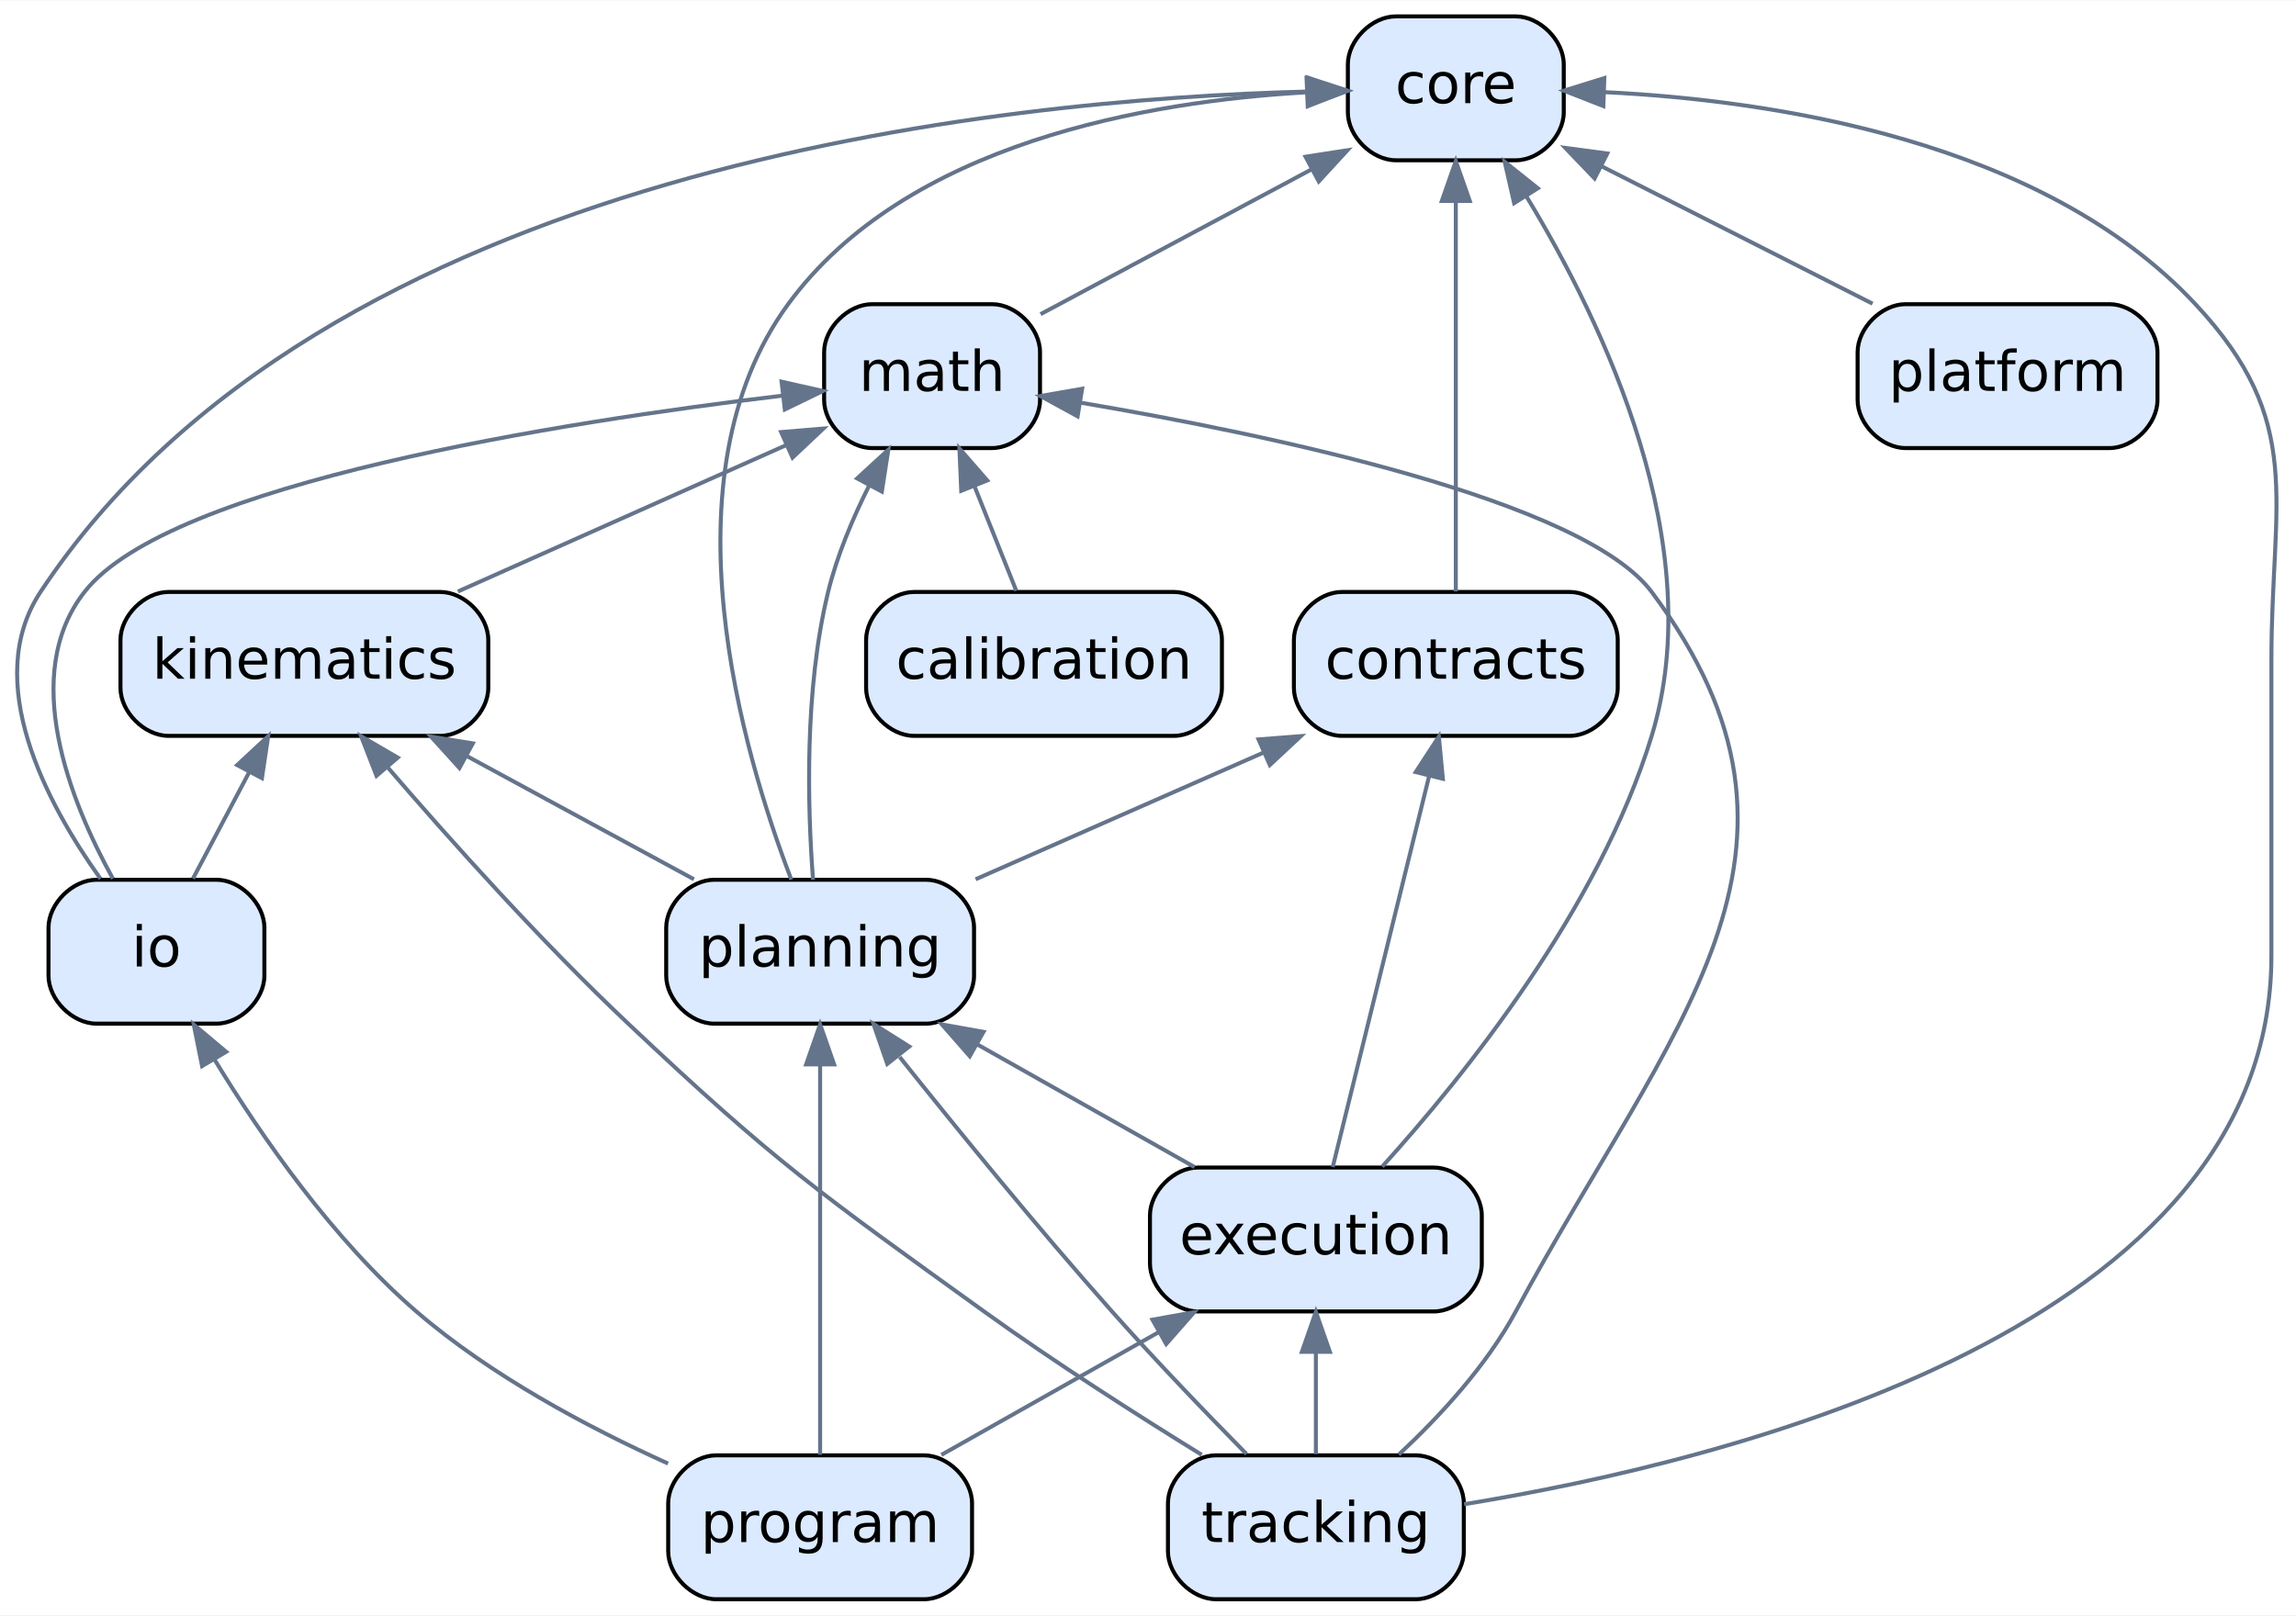
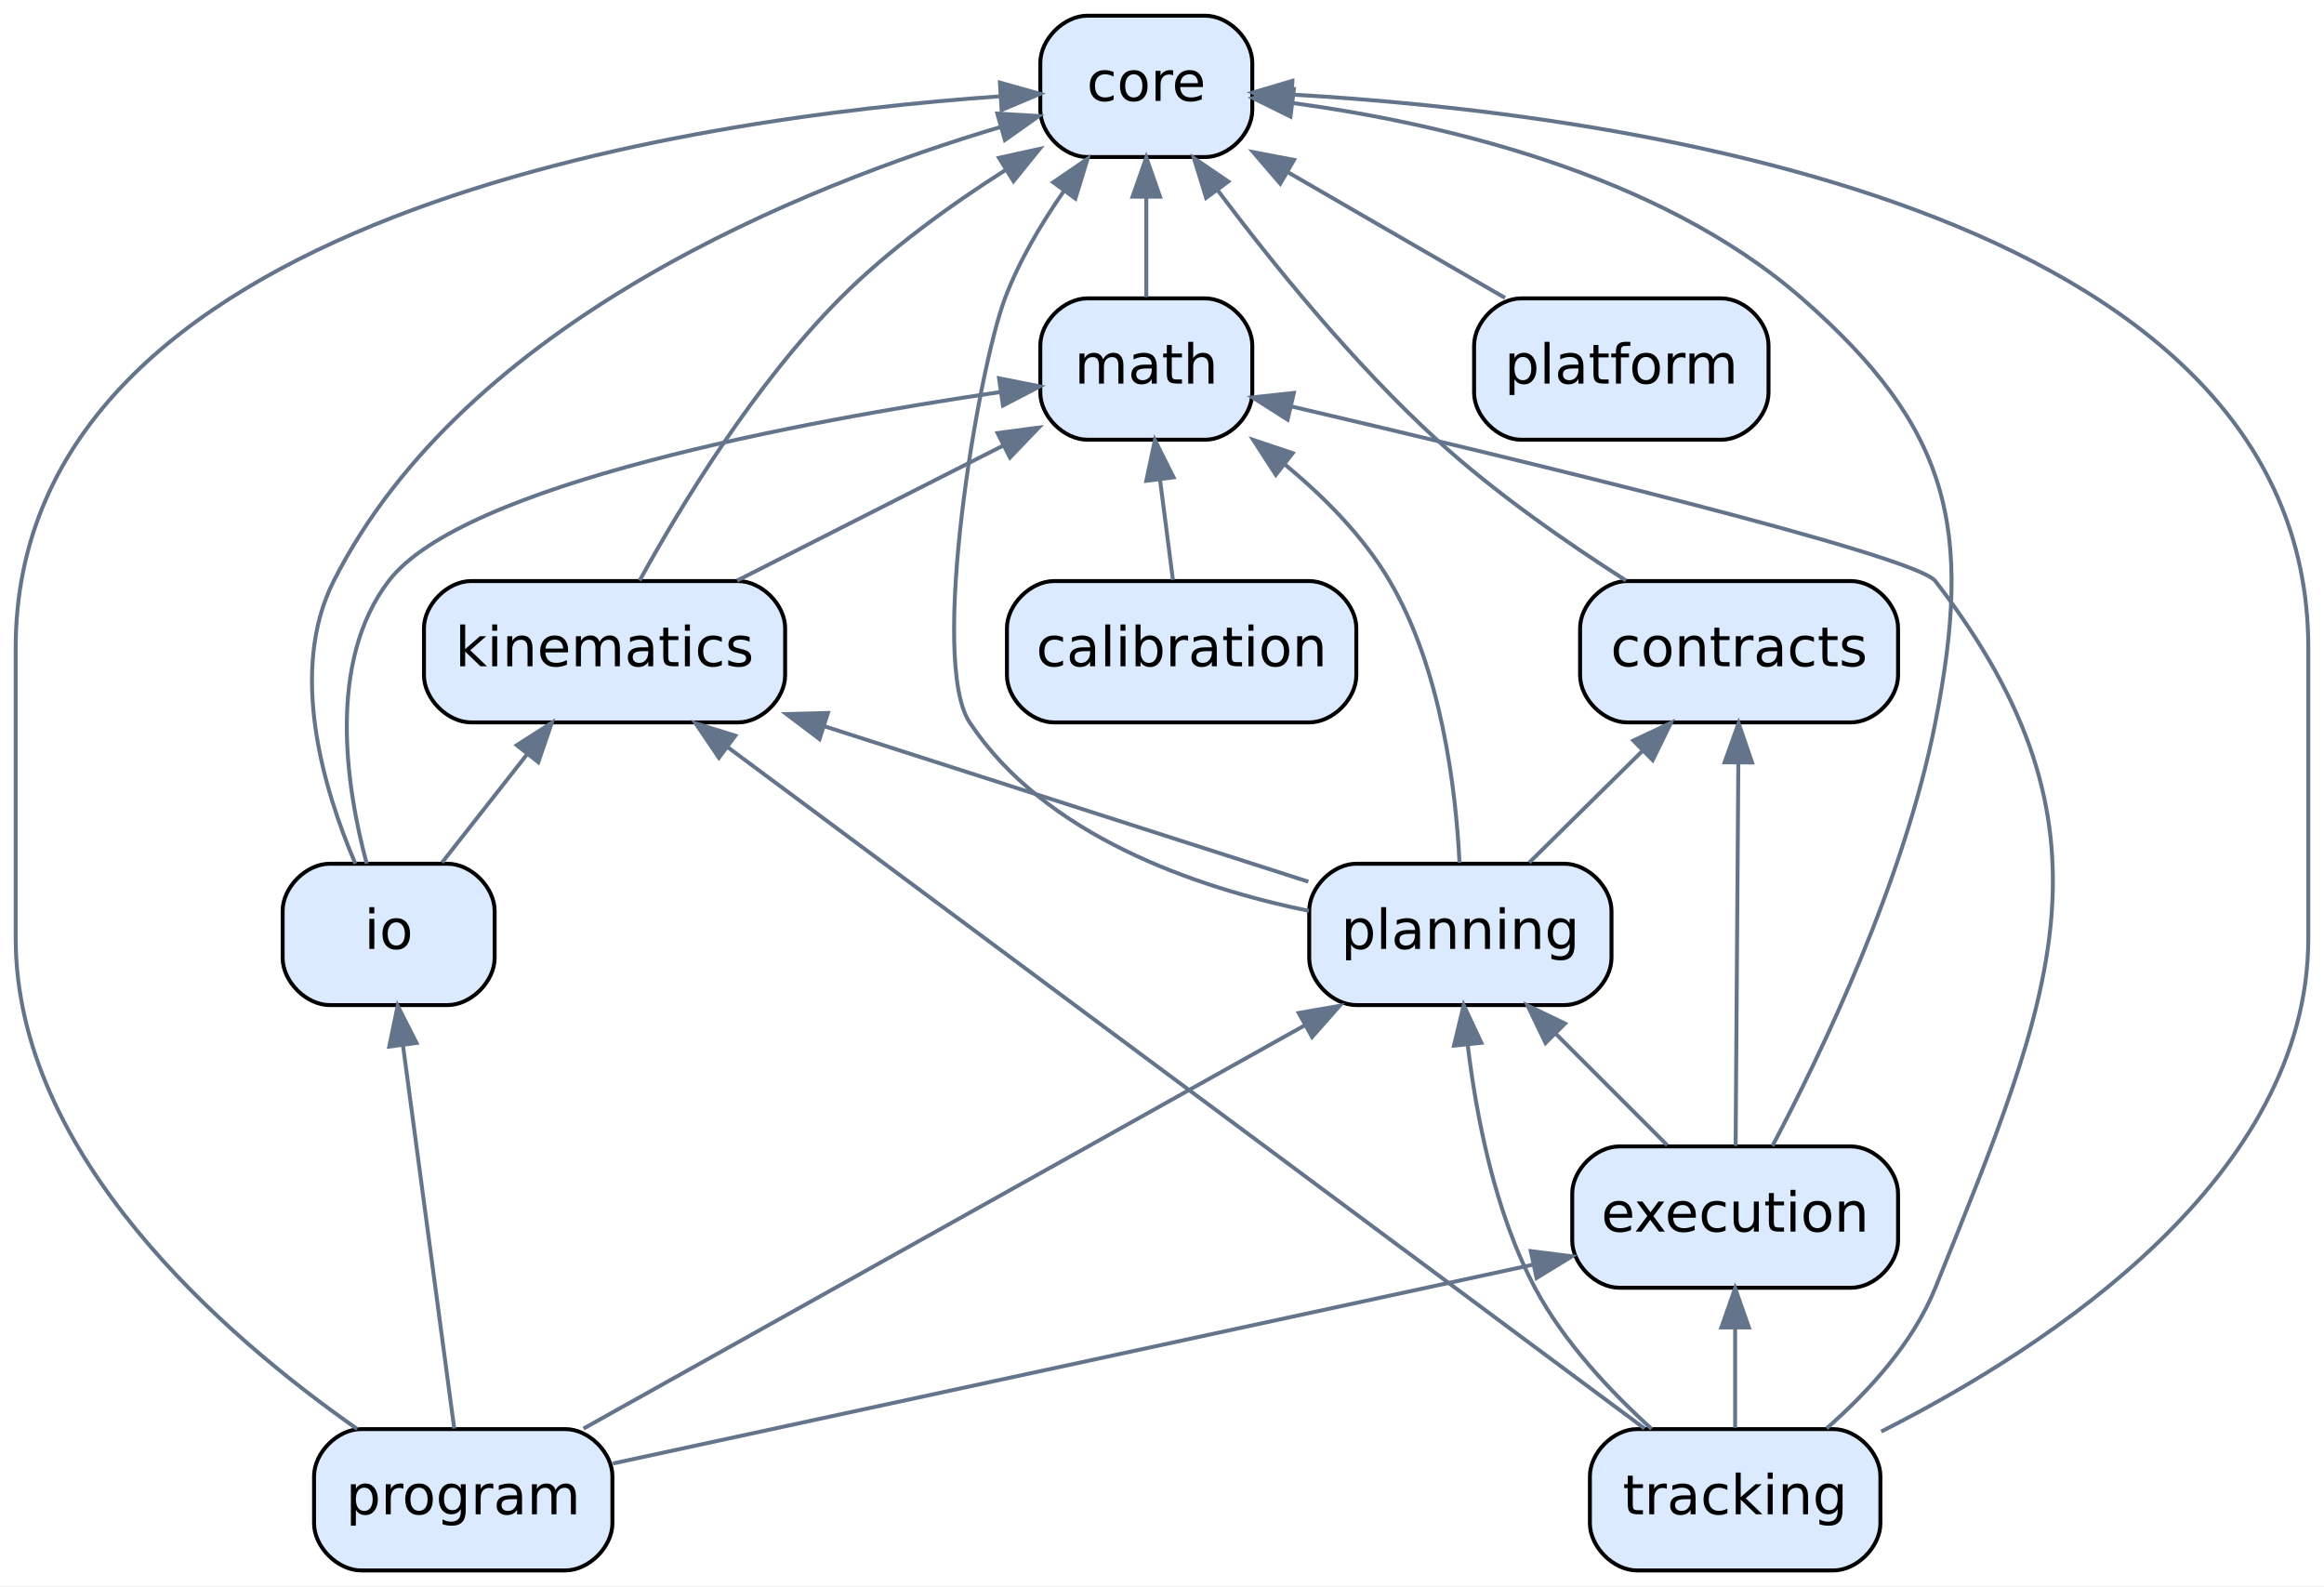
- <svg xmlns="http://www.w3.org/2000/svg" width="574pt" height="404pt" viewBox="0.00 0.00 574.28 404.00">
+ <svg xmlns="http://www.w3.org/2000/svg" width="592pt" height="404pt" viewBox="0.00 0.00 592.00 404.00">
  <g id="graph0" class="graph" transform="scale(1 1) rotate(0) translate(4 400)">
-     <polygon fill="white" stroke="transparent" points="-4,4 -4,-400 570.28,-400 570.28,4 -4,4" />
+     <polygon fill="white" stroke="transparent" points="-4,4 -4,-400 588,-400 588,4 -4,4" />
    <g id="node1" class="node">
-       <path fill="#dbeafe" stroke="black" d="M289.63,-252C289.63,-252 224.63,-252 224.63,-252 218.63,-252 212.63,-246 212.63,-240 212.63,-240 212.63,-228 212.63,-228 212.63,-222 218.63,-216 224.63,-216 224.63,-216 289.63,-216 289.63,-216 295.63,-216 301.63,-222 301.63,-228 301.63,-228 301.63,-240 301.63,-240 301.63,-246 295.63,-252 289.63,-252" />
-       <text text-anchor="middle" x="257.13" y="-230.3" font-family="DejaVu Sans" font-size="14.00">calibration</text>
+       <path fill="#dbeafe" stroke="black" d="M329.5,-252C329.5,-252 264.5,-252 264.5,-252 258.5,-252 252.5,-246 252.5,-240 252.5,-240 252.5,-228 252.5,-228 252.5,-222 258.5,-216 264.5,-216 264.5,-216 329.5,-216 329.5,-216 335.5,-216 341.5,-222 341.5,-228 341.5,-228 341.5,-240 341.5,-240 341.5,-246 335.5,-252 329.5,-252" />
+       <text text-anchor="middle" x="297" y="-230.3" font-family="DejaVu Sans" font-size="14.00">calibration</text>
    </g>
    <g id="node2" class="node">
-       <path fill="#dbeafe" stroke="black" d="M244.13,-324C244.13,-324 214.13,-324 214.13,-324 208.13,-324 202.13,-318 202.13,-312 202.13,-312 202.13,-300 202.13,-300 202.13,-294 208.13,-288 214.13,-288 214.13,-288 244.13,-288 244.13,-288 250.13,-288 256.13,-294 256.13,-300 256.13,-300 256.13,-312 256.13,-312 256.13,-318 250.13,-324 244.13,-324" />
-       <text text-anchor="middle" x="229.13" y="-302.3" font-family="DejaVu Sans" font-size="14.00">math</text>
+       <path fill="#dbeafe" stroke="black" d="M303,-324C303,-324 273,-324 273,-324 267,-324 261,-318 261,-312 261,-312 261,-300 261,-300 261,-294 267,-288 273,-288 273,-288 303,-288 303,-288 309,-288 315,-294 315,-300 315,-300 315,-312 315,-312 315,-318 309,-324 303,-324" />
+       <text text-anchor="middle" x="288" y="-302.3" font-family="DejaVu Sans" font-size="14.00">math</text>
    </g>
    <g id="edge1" class="edge">
-       <path fill="none" stroke="#64748b" d="M250.2,-252.3C247.05,-260.19 243.25,-269.7 239.74,-278.45" />
-       <polygon fill="#64748b" stroke="#64748b" points="236.43,-277.31 235.97,-287.9 242.93,-279.91 236.43,-277.31" />
+       <path fill="none" stroke="#64748b" d="M294.78,-252.3C293.78,-260.02 292.59,-269.29 291.49,-277.89" />
+       <polygon fill="#64748b" stroke="#64748b" points="288,-277.53 290.2,-287.9 294.95,-278.42 288,-277.53" />
    </g>
    <g id="node4" class="node">
-       <path fill="#dbeafe" stroke="black" d="M375.13,-396C375.13,-396 345.13,-396 345.13,-396 339.13,-396 333.13,-390 333.13,-384 333.13,-384 333.13,-372 333.13,-372 333.13,-366 339.13,-360 345.13,-360 345.13,-360 375.13,-360 375.13,-360 381.13,-360 387.13,-366 387.13,-372 387.13,-372 387.13,-384 387.13,-384 387.13,-390 381.13,-396 375.13,-396" />
-       <text text-anchor="middle" x="360.13" y="-374.3" font-family="DejaVu Sans" font-size="14.00">core</text>
+       <path fill="#dbeafe" stroke="black" d="M303,-396C303,-396 273,-396 273,-396 267,-396 261,-390 261,-384 261,-384 261,-372 261,-372 261,-366 267,-360 273,-360 273,-360 303,-360 303,-360 309,-360 315,-366 315,-372 315,-372 315,-384 315,-384 315,-390 309,-396 303,-396" />
+       <text text-anchor="middle" x="288" y="-374.3" font-family="DejaVu Sans" font-size="14.00">core</text>
+     </g>
+     <g id="edge11" class="edge">
+       <path fill="none" stroke="#64748b" d="M288,-324.3C288,-332.02 288,-341.29 288,-349.89" />
+       <polygon fill="#64748b" stroke="#64748b" points="284.5,-349.9 288,-359.9 291.5,-349.9 284.5,-349.9" />
+     </g>
+     <g id="node3" class="node">
+       <path fill="#dbeafe" stroke="black" d="M467.5,-252C467.5,-252 410.5,-252 410.5,-252 404.5,-252 398.5,-246 398.5,-240 398.5,-240 398.5,-228 398.5,-228 398.5,-222 404.5,-216 410.5,-216 410.5,-216 467.5,-216 467.5,-216 473.5,-216 479.5,-222 479.5,-228 479.5,-228 479.5,-240 479.5,-240 479.5,-246 473.5,-252 467.5,-252" />
+       <text text-anchor="middle" x="439" y="-230.3" font-family="DejaVu Sans" font-size="14.00">contracts</text>
+     </g>
+     <g id="edge2" class="edge">
+       <path fill="none" stroke="#64748b" d="M410.18,-252.15C395.09,-261.78 376.74,-274.54 362,-288 340.77,-307.39 320.15,-332.91 306.1,-351.65" />
+       <polygon fill="#64748b" stroke="#64748b" points="303.25,-349.61 300.12,-359.73 308.88,-353.77 303.25,-349.61" />
+     </g>
+     <g id="node5" class="node">
+       <path fill="#dbeafe" stroke="black" d="M467.5,-108C467.5,-108 408.5,-108 408.5,-108 402.5,-108 396.5,-102 396.5,-96 396.5,-96 396.5,-84 396.5,-84 396.5,-78 402.5,-72 408.5,-72 408.5,-72 467.5,-72 467.5,-72 473.5,-72 479.5,-78 479.5,-84 479.5,-84 479.5,-96 479.5,-96 479.5,-102 473.5,-108 467.5,-108" />
+       <text text-anchor="middle" x="438" y="-86.3" font-family="DejaVu Sans" font-size="14.00">execution</text>
+     </g>
+     <g id="edge3" class="edge">
+       <path fill="none" stroke="#64748b" d="M438.12,-108.13C438.29,-132.33 438.6,-176.79 438.81,-205.61" />
+       <polygon fill="#64748b" stroke="#64748b" points="435.31,-205.84 438.88,-215.81 442.31,-205.79 435.31,-205.84" />
+     </g>
+     <g id="edge4" class="edge">
+       <path fill="none" stroke="#64748b" d="M447.5,-108.13C459.93,-131.62 481.06,-175.52 489,-216 498.69,-265.38 492.88,-290.88 455,-324 418.42,-355.98 362.47,-368.69 325.57,-373.72" />
+       <polygon fill="#64748b" stroke="#64748b" points="324.73,-370.3 315.23,-375 325.59,-377.24 324.73,-370.3" />
+     </g>
+     <g id="node6" class="node">
+       <path fill="#dbeafe" stroke="black" d="M394.5,-180C394.5,-180 341.5,-180 341.5,-180 335.5,-180 329.5,-174 329.5,-168 329.5,-168 329.5,-156 329.5,-156 329.5,-150 335.5,-144 341.5,-144 341.5,-144 394.5,-144 394.5,-144 400.5,-144 406.5,-150 406.5,-156 406.5,-156 406.5,-168 406.5,-168 406.5,-174 400.5,-180 394.5,-180" />
+       <text text-anchor="middle" x="368" y="-158.3" font-family="DejaVu Sans" font-size="14.00">planning</text>
+     </g>
+     <g id="edge5" class="edge">
+       <path fill="none" stroke="#64748b" d="M420.7,-108.3C412.14,-116.86 401.66,-127.34 392.3,-136.7" />
+       <polygon fill="#64748b" stroke="#64748b" points="389.7,-134.35 385.1,-143.9 394.65,-139.3 389.7,-134.35" />
+     </g>
+     <g id="edge15" class="edge">
+       <path fill="none" stroke="#64748b" d="M367.79,-180.24C366.85,-199.09 363.18,-229.58 350,-252 343.32,-263.37 333.29,-273.48 323.24,-281.74" />
+       <polygon fill="#64748b" stroke="#64748b" points="320.99,-279.06 315.24,-287.96 325.29,-284.58 320.99,-279.06" />
+     </g>
+     <g id="edge12" class="edge">
+       <path fill="none" stroke="#64748b" d="M385.55,-180.3C394.23,-188.86 404.86,-199.34 414.35,-208.7" />
+       <polygon fill="#64748b" stroke="#64748b" points="412.07,-211.37 421.65,-215.9 416.99,-206.38 412.07,-211.37" />
+     </g>
+     <g id="edge13" class="edge">
+       <path fill="none" stroke="#64748b" d="M329.42,-167.99C300.25,-174.01 262.07,-187.21 243,-216 232.64,-231.65 245.09,-305.68 252,-324 255.61,-333.58 261.28,-343.12 267.06,-351.41" />
+       <polygon fill="#64748b" stroke="#64748b" points="264.3,-353.57 273.04,-359.55 269.94,-349.42 264.3,-353.57" />
+     </g>
+     <g id="node8" class="node">
+       <path fill="#dbeafe" stroke="black" d="M184,-252C184,-252 116,-252 116,-252 110,-252 104,-246 104,-240 104,-240 104,-228 104,-228 104,-222 110,-216 116,-216 116,-216 184,-216 184,-216 190,-216 196,-222 196,-228 196,-228 196,-240 196,-240 196,-246 190,-252 184,-252" />
+       <text text-anchor="middle" x="150" y="-230.3" font-family="DejaVu Sans" font-size="14.00">kinematics</text>
+     </g>
+     <g id="edge14" class="edge">
+       <path fill="none" stroke="#64748b" d="M329.28,-175.43C294.99,-186.44 244.52,-202.65 205.86,-215.06" />
+       <polygon fill="#64748b" stroke="#64748b" points="204.76,-211.74 196.31,-218.13 206.9,-218.41 204.76,-211.74" />
+     </g>
+     <g id="node7" class="node">
+       <path fill="#dbeafe" stroke="black" d="M110,-180C110,-180 80,-180 80,-180 74,-180 68,-174 68,-168 68,-168 68,-156 68,-156 68,-150 74,-144 80,-144 80,-144 110,-144 110,-144 116,-144 122,-150 122,-156 122,-156 122,-168 122,-168 122,-174 116,-180 110,-180" />
+       <text text-anchor="middle" x="95" y="-158.3" font-family="DejaVu Sans" font-size="14.00">io</text>
+     </g>
+     <g id="edge8" class="edge">
+       <path fill="none" stroke="#64748b" d="M89.42,-180C84.18,-199.48 79.26,-231.36 95,-252 113.82,-276.69 200.4,-292.73 250.98,-300.17" />
+       <polygon fill="#64748b" stroke="#64748b" points="250.49,-303.64 260.88,-301.59 251.48,-296.71 250.49,-303.64" />
+     </g>
+     <g id="edge6" class="edge">
+       <path fill="none" stroke="#64748b" d="M86.53,-180.01C78.53,-198.66 69.34,-228.97 81,-252 114.61,-318.4 200.95,-352.78 250.86,-367.65" />
+       <polygon fill="#64748b" stroke="#64748b" points="250.05,-371.06 260.63,-370.45 251.98,-364.33 250.05,-371.06" />
+     </g>
+     <g id="edge7" class="edge">
+       <path fill="none" stroke="#64748b" d="M108.6,-180.3C115.12,-188.61 123.07,-198.72 130.25,-207.86" />
+       <polygon fill="#64748b" stroke="#64748b" points="127.63,-210.19 136.56,-215.9 133.13,-205.87 127.63,-210.19" />
    </g>
    <g id="edge10" class="edge">
-       <path fill="none" stroke="#64748b" d="M256.27,-321.5C275.94,-332.02 302.74,-346.34 324.19,-357.8" />
-       <polygon fill="#64748b" stroke="#64748b" points="322.55,-360.89 333.02,-362.51 325.85,-354.71 322.55,-360.89" />
-     </g>
-     <g id="node3" class="node">
-       <path fill="#dbeafe" stroke="black" d="M388.63,-252C388.63,-252 331.63,-252 331.63,-252 325.63,-252 319.63,-246 319.63,-240 319.63,-240 319.63,-228 319.63,-228 319.63,-222 325.63,-216 331.63,-216 331.63,-216 388.63,-216 388.63,-216 394.63,-216 400.63,-222 400.63,-228 400.63,-228 400.63,-240 400.63,-240 400.63,-246 394.63,-252 388.63,-252" />
-       <text text-anchor="middle" x="360.13" y="-230.3" font-family="DejaVu Sans" font-size="14.00">contracts</text>
-     </g>
-     <g id="edge2" class="edge">
-       <path fill="none" stroke="#64748b" d="M360.13,-252.13C360.13,-276.33 360.13,-320.79 360.13,-349.61" />
-       <polygon fill="#64748b" stroke="#64748b" points="356.63,-349.81 360.13,-359.81 363.63,-349.81 356.63,-349.81" />
-     </g>
-     <g id="node5" class="node">
-       <path fill="#dbeafe" stroke="black" d="M354.63,-108C354.63,-108 295.63,-108 295.63,-108 289.63,-108 283.63,-102 283.63,-96 283.63,-96 283.63,-84 283.63,-84 283.63,-78 289.63,-72 295.63,-72 295.63,-72 354.63,-72 354.63,-72 360.63,-72 366.63,-78 366.63,-84 366.63,-84 366.63,-96 366.63,-96 366.63,-102 360.63,-108 354.63,-108" />
-       <text text-anchor="middle" x="325.13" y="-86.3" font-family="DejaVu Sans" font-size="14.00">execution</text>
-     </g>
-     <g id="edge3" class="edge">
-       <path fill="none" stroke="#64748b" d="M329.35,-108.13C335.34,-132.44 346.37,-177.18 353.47,-205.99" />
-       <polygon fill="#64748b" stroke="#64748b" points="350.1,-206.94 355.89,-215.81 356.89,-205.26 350.1,-206.94" />
-     </g>
-     <g id="edge4" class="edge">
-       <path fill="none" stroke="#64748b" d="M341.73,-108.25C362.21,-130.86 395.94,-172.73 409.13,-216 423.62,-263.57 397.18,-319.05 377.83,-350.9" />
-       <polygon fill="#64748b" stroke="#64748b" points="374.72,-349.28 372.36,-359.61 380.64,-353 374.72,-349.28" />
-     </g>
-     <g id="node6" class="node">
-       <path fill="#dbeafe" stroke="black" d="M227.63,-180C227.63,-180 174.63,-180 174.63,-180 168.63,-180 162.63,-174 162.63,-168 162.63,-168 162.63,-156 162.63,-156 162.63,-150 168.63,-144 174.63,-144 174.63,-144 227.63,-144 227.63,-144 233.63,-144 239.63,-150 239.63,-156 239.63,-156 239.63,-168 239.63,-168 239.63,-174 233.63,-180 227.63,-180" />
-       <text text-anchor="middle" x="201.13" y="-158.3" font-family="DejaVu Sans" font-size="14.00">planning</text>
-     </g>
-     <g id="edge5" class="edge">
-       <path fill="none" stroke="#64748b" d="M294.79,-108.12C278.43,-117.36 258.04,-128.87 240.47,-138.79" />
-       <polygon fill="#64748b" stroke="#64748b" points="238.56,-135.85 231.58,-143.81 242,-141.94 238.56,-135.85" />
-     </g>
-     <g id="edge14" class="edge">
-       <path fill="none" stroke="#64748b" d="M199.36,-180.01C197.98,-198.14 197.16,-227.53 203.13,-252 205.33,-261.02 209.22,-270.29 213.34,-278.5" />
-       <polygon fill="#64748b" stroke="#64748b" points="210.39,-280.41 218.19,-287.58 216.57,-277.11 210.39,-280.41" />
-     </g>
-     <g id="edge11" class="edge">
-       <path fill="none" stroke="#64748b" d="M240.02,-180.12C261.76,-189.69 289.03,-201.7 312.09,-211.85" />
-       <polygon fill="#64748b" stroke="#64748b" points="310.79,-215.11 321.36,-215.93 313.61,-208.7 310.79,-215.11" />
-     </g>
-     <g id="edge12" class="edge">
-       <path fill="none" stroke="#64748b" d="M193.93,-180.03C181.76,-211.76 161.39,-280.64 193.13,-324 222.72,-364.45 283.41,-374.78 322.9,-377.01" />
-       <polygon fill="#64748b" stroke="#64748b" points="322.8,-380.51 332.94,-377.43 323.09,-373.52 322.8,-380.51" />
-     </g>
-     <g id="node8" class="node">
-       <path fill="#dbeafe" stroke="black" d="M106.13,-252C106.13,-252 38.13,-252 38.13,-252 32.13,-252 26.13,-246 26.13,-240 26.13,-240 26.13,-228 26.13,-228 26.13,-222 32.13,-216 38.13,-216 38.13,-216 106.13,-216 106.13,-216 112.13,-216 118.13,-222 118.13,-228 118.13,-228 118.13,-240 118.13,-240 118.13,-246 112.13,-252 106.13,-252" />
-       <text text-anchor="middle" x="72.13" y="-230.3" font-family="DejaVu Sans" font-size="14.00">kinematics</text>
-     </g>
-     <g id="edge13" class="edge">
-       <path fill="none" stroke="#64748b" d="M169.57,-180.12C152.47,-189.4 131.14,-200.97 112.81,-210.92" />
-       <polygon fill="#64748b" stroke="#64748b" points="110.92,-207.96 103.8,-215.81 114.26,-214.12 110.92,-207.96" />
-     </g>
-     <g id="node7" class="node">
-       <path fill="#dbeafe" stroke="black" d="M50.13,-180C50.13,-180 20.13,-180 20.13,-180 14.13,-180 8.13,-174 8.13,-168 8.13,-168 8.13,-156 8.13,-156 8.13,-150 14.13,-144 20.13,-144 20.13,-144 50.13,-144 50.13,-144 56.13,-144 62.13,-150 62.13,-156 62.13,-156 62.13,-168 62.13,-168 62.13,-174 56.13,-180 50.13,-180" />
-       <text text-anchor="middle" x="35.13" y="-158.3" font-family="DejaVu Sans" font-size="14.00">io</text>
-     </g>
-     <g id="edge8" class="edge">
-       <path fill="none" stroke="#64748b" d="M24.24,-180.27C13.52,-199.7 0.92,-231.25 17.13,-252 38.4,-279.25 136.83,-294.56 191.78,-301.12" />
-       <polygon fill="#64748b" stroke="#64748b" points="191.49,-304.61 201.83,-302.28 192.3,-297.66 191.49,-304.61" />
-     </g>
-     <g id="edge6" class="edge">
-       <path fill="none" stroke="#64748b" d="M21.13,-180.26C7.66,-199.12 -8.66,-229.63 6.13,-252 76.75,-358.85 247.53,-375.31 323.1,-377.2" />
-       <polygon fill="#64748b" stroke="#64748b" points="323.05,-380.7 333.11,-377.37 323.17,-373.7 323.05,-380.7" />
-     </g>
-     <g id="edge7" class="edge">
-       <path fill="none" stroke="#64748b" d="M44.27,-180.3C48.53,-188.36 53.68,-198.11 58.39,-207.02" />
-       <polygon fill="#64748b" stroke="#64748b" points="55.32,-208.69 63.08,-215.9 61.51,-205.42 55.32,-208.69" />
+       <path fill="none" stroke="#64748b" d="M183.76,-252.12C204.33,-262.56 230.62,-275.9 251.65,-286.56" />
+       <polygon fill="#64748b" stroke="#64748b" points="250.11,-289.7 260.61,-291.1 253.27,-283.46 250.11,-289.7" />
    </g>
    <g id="edge9" class="edge">
-       <path fill="none" stroke="#64748b" d="M110.53,-252.12C135.54,-263.27 167.96,-277.73 192.58,-288.71" />
-       <polygon fill="#64748b" stroke="#64748b" points="191.38,-292 201.94,-292.88 194.23,-285.61 191.38,-292" />
+       <path fill="none" stroke="#64748b" d="M158.94,-252.14C169.42,-271.17 188.17,-302.09 210,-324 222.44,-336.49 238.21,-347.84 252.31,-356.81" />
+       <polygon fill="#64748b" stroke="#64748b" points="250.48,-359.8 260.83,-362.08 254.17,-353.84 250.48,-359.8" />
    </g>
    <g id="node9" class="node">
-       <path fill="#dbeafe" stroke="black" d="M523.63,-324C523.63,-324 472.63,-324 472.63,-324 466.63,-324 460.63,-318 460.63,-312 460.63,-312 460.63,-300 460.63,-300 460.63,-294 466.63,-288 472.63,-288 472.63,-288 523.63,-288 523.63,-288 529.63,-288 535.63,-294 535.63,-300 535.63,-300 535.63,-312 535.63,-312 535.63,-318 529.63,-324 523.63,-324" />
-       <text text-anchor="middle" x="498.13" y="-302.3" font-family="DejaVu Sans" font-size="14.00">platform</text>
+       <path fill="#dbeafe" stroke="black" d="M434.5,-324C434.5,-324 383.5,-324 383.5,-324 377.5,-324 371.5,-318 371.5,-312 371.5,-312 371.5,-300 371.5,-300 371.5,-294 377.5,-288 383.5,-288 383.5,-288 434.5,-288 434.5,-288 440.5,-288 446.5,-294 446.5,-300 446.5,-300 446.5,-312 446.5,-312 446.5,-318 440.5,-324 434.5,-324" />
+       <text text-anchor="middle" x="409" y="-302.3" font-family="DejaVu Sans" font-size="14.00">platform</text>
    </g>
-     <g id="edge15" class="edge">
-       <path fill="none" stroke="#64748b" d="M464.37,-324.12C443.79,-334.56 417.5,-347.9 396.47,-358.56" />
-       <polygon fill="#64748b" stroke="#64748b" points="394.85,-355.46 387.52,-363.1 398.02,-361.7 394.85,-355.46" />
+     <g id="edge16" class="edge">
+       <path fill="none" stroke="#64748b" d="M379.4,-324.12C362.72,-333.77 341.75,-345.9 324.11,-356.11" />
+       <polygon fill="#64748b" stroke="#64748b" points="322.13,-353.21 315.23,-361.25 325.63,-359.27 322.13,-353.21" />
    </g>
    <g id="node10" class="node">
-       <path fill="#dbeafe" stroke="black" d="M227.13,-36C227.13,-36 175.13,-36 175.13,-36 169.13,-36 163.13,-30 163.13,-24 163.13,-24 163.13,-12 163.13,-12 163.13,-6 169.13,0 175.13,0 175.13,0 227.13,0 227.13,0 233.13,0 239.13,-6 239.13,-12 239.13,-12 239.13,-24 239.13,-24 239.13,-30 233.13,-36 227.13,-36" />
-       <text text-anchor="middle" x="201.13" y="-14.3" font-family="DejaVu Sans" font-size="14.00">program</text>
+       <path fill="#dbeafe" stroke="black" d="M140,-36C140,-36 88,-36 88,-36 82,-36 76,-30 76,-24 76,-24 76,-12 76,-12 76,-6 82,0 88,0 88,0 140,0 140,0 146,0 152,-6 152,-12 152,-12 152,-24 152,-24 152,-30 146,-36 140,-36" />
+       <text text-anchor="middle" x="114" y="-14.3" font-family="DejaVu Sans" font-size="14.00">program</text>
    </g>
-     <g id="edge16" class="edge">
-       <path fill="none" stroke="#64748b" d="M231.46,-36.12C247.82,-45.36 268.21,-56.87 285.78,-66.79" />
-       <polygon fill="#64748b" stroke="#64748b" points="284.25,-69.94 294.68,-71.81 287.69,-63.85 284.25,-69.94" />
+     <g id="edge17" class="edge">
+       <path fill="none" stroke="#64748b" d="M86.98,-36.04C53.27,-59.63 0,-105.67 0,-161 0,-161 0,-161 0,-235 0,-345.48 172.59,-370.01 250.56,-375.45" />
+       <polygon fill="#64748b" stroke="#64748b" points="250.71,-378.96 260.91,-376.1 251.14,-371.98 250.71,-378.96" />
    </g>
    <g id="edge18" class="edge">
-       <path fill="none" stroke="#64748b" d="M201.13,-36.13C201.13,-60.33 201.13,-104.79 201.13,-133.61" />
-       <polygon fill="#64748b" stroke="#64748b" points="197.63,-133.81 201.13,-143.81 204.63,-133.81 197.63,-133.81" />
+       <path fill="none" stroke="#64748b" d="M152.12,-27.24C210.23,-39.79 321.11,-63.75 386.38,-77.85" />
+       <polygon fill="#64748b" stroke="#64748b" points="385.94,-81.33 396.45,-80.02 387.42,-74.49 385.94,-81.33" />
    </g>
-     <g id="edge17" class="edge">
-       <path fill="none" stroke="#64748b" d="M163.09,-33.95C143,-43.03 118.72,-55.96 100.13,-72 79.33,-89.93 61.42,-115.73 49.7,-134.94" />
-       <polygon fill="#64748b" stroke="#64748b" points="46.55,-133.39 44.46,-143.77 52.57,-136.96 46.55,-133.39" />
+     <g id="edge20" class="edge">
+       <path fill="none" stroke="#64748b" d="M144.64,-36.13C190.69,-61.88 277.76,-110.55 328.52,-138.93" />
+       <polygon fill="#64748b" stroke="#64748b" points="326.82,-141.99 337.25,-143.81 330.23,-135.88 326.82,-141.99" />
+     </g>
+     <g id="edge19" class="edge">
+       <path fill="none" stroke="#64748b" d="M111.71,-36.13C108.47,-60.33 102.52,-104.79 98.67,-133.61" />
+       <polygon fill="#64748b" stroke="#64748b" points="95.16,-133.43 97.3,-143.81 102.1,-134.36 95.16,-133.43" />
    </g>
    <g id="node11" class="node">
-       <path fill="#dbeafe" stroke="black" d="M350.13,-36C350.13,-36 300.13,-36 300.13,-36 294.13,-36 288.13,-30 288.13,-24 288.13,-24 288.13,-12 288.13,-12 288.13,-6 294.13,0 300.13,0 300.13,0 350.13,0 350.13,0 356.13,0 362.13,-6 362.13,-12 362.13,-12 362.13,-24 362.13,-24 362.13,-30 356.13,-36 350.13,-36" />
-       <text text-anchor="middle" x="325.13" y="-14.3" font-family="DejaVu Sans" font-size="14.00">tracking</text>
+       <path fill="#dbeafe" stroke="black" d="M463,-36C463,-36 413,-36 413,-36 407,-36 401,-30 401,-24 401,-24 401,-12 401,-12 401,-6 407,0 413,0 413,0 463,0 463,0 469,0 475,-6 475,-12 475,-12 475,-24 475,-24 475,-30 469,-36 463,-36" />
+       <text text-anchor="middle" x="438" y="-14.3" font-family="DejaVu Sans" font-size="14.00">tracking</text>
+     </g>
+     <g id="edge24" class="edge">
+       <path fill="none" stroke="#64748b" d="M461.3,-36.18C471.9,-45.46 483.32,-57.91 489,-72 518.9,-146.2 537.83,-188.63 489,-252 483.92,-258.59 381.74,-283.22 325.08,-296.45" />
+       <polygon fill="#64748b" stroke="#64748b" points="324,-293.11 315.06,-298.78 325.59,-299.93 324,-293.11" />
+     </g>
+     <g id="edge21" class="edge">
+       <path fill="none" stroke="#64748b" d="M475.22,-35.38C518.48,-57.24 584,-100.36 584,-161 584,-161 584,-161 584,-235 584,-348.59 404.6,-371.38 325.13,-375.91" />
+       <polygon fill="#64748b" stroke="#64748b" points="324.86,-372.41 315.05,-376.41 325.22,-379.41 324.86,-372.41" />
    </g>
    <g id="edge22" class="edge">
-       <path fill="none" stroke="#64748b" d="M345.87,-36.19C356.11,-45.74 367.81,-58.41 375.13,-72 413.73,-143.68 457.89,-186.81 409.13,-252 391.99,-274.91 313.66,-291.33 266.16,-299.38" />
-       <polygon fill="#64748b" stroke="#64748b" points="265.53,-295.94 256.23,-301.02 266.67,-302.84 265.53,-295.94" />
+       <path fill="none" stroke="#64748b" d="M438,-36.3C438,-44.02 438,-53.29 438,-61.89" />
+       <polygon fill="#64748b" stroke="#64748b" points="434.5,-61.9 438,-71.9 441.5,-61.9 434.5,-61.9" />
    </g>
-     <g id="edge19" class="edge">
-       <path fill="none" stroke="#64748b" d="M362.21,-23.77C429.34,-34.7 564.13,-68.21 564.13,-161 564.13,-161 564.13,-161 564.13,-235 564.13,-275.45 572.73,-294.43 545.13,-324 506.87,-364.98 439.3,-375.01 397.26,-377.05" />
-       <polygon fill="#64748b" stroke="#64748b" points="397.03,-373.56 387.16,-377.42 397.28,-380.56 397.03,-373.56" />
-     </g>
-     <g id="edge20" class="edge">
-       <path fill="none" stroke="#64748b" d="M325.13,-36.3C325.13,-44.02 325.13,-53.29 325.13,-61.89" />
-       <polygon fill="#64748b" stroke="#64748b" points="321.63,-61.9 325.13,-71.9 328.63,-61.9 321.63,-61.9" />
+     <g id="edge25" class="edge">
+       <path fill="none" stroke="#64748b" d="M416.72,-36.05C406.23,-45.56 394.31,-58.24 387,-72 376.78,-91.25 372.06,-115.59 369.87,-133.95" />
+       <polygon fill="#64748b" stroke="#64748b" points="366.38,-133.68 368.86,-143.99 373.35,-134.39 366.38,-133.68" />
    </g>
    <g id="edge23" class="edge">
-       <path fill="none" stroke="#64748b" d="M307.77,-36.34C297.73,-46.53 284.98,-59.78 274.13,-72 255.53,-92.92 235.43,-117.6 221.04,-135.65" />
-       <polygon fill="#64748b" stroke="#64748b" points="217.93,-133.93 214.46,-143.94 223.42,-138.28 217.93,-133.93" />
-     </g>
-     <g id="edge21" class="edge">
-       <path fill="none" stroke="#64748b" d="M296.56,-36.14C280.31,-46.17 259.74,-59.31 242.13,-72 200.84,-101.74 190.13,-109.08 153.13,-144 131.51,-164.39 108.91,-189.59 93.1,-207.97" />
-       <polygon fill="#64748b" stroke="#64748b" points="90.17,-206.01 86.33,-215.89 95.49,-210.56 90.17,-206.01" />
+       <path fill="none" stroke="#64748b" d="M414.92,-36.15C363.52,-74.34 239.59,-166.43 181.3,-209.74" />
+       <polygon fill="#64748b" stroke="#64748b" points="179.13,-206.99 173.19,-215.77 183.31,-212.61 179.13,-206.99" />
    </g>
  </g>
</svg>
